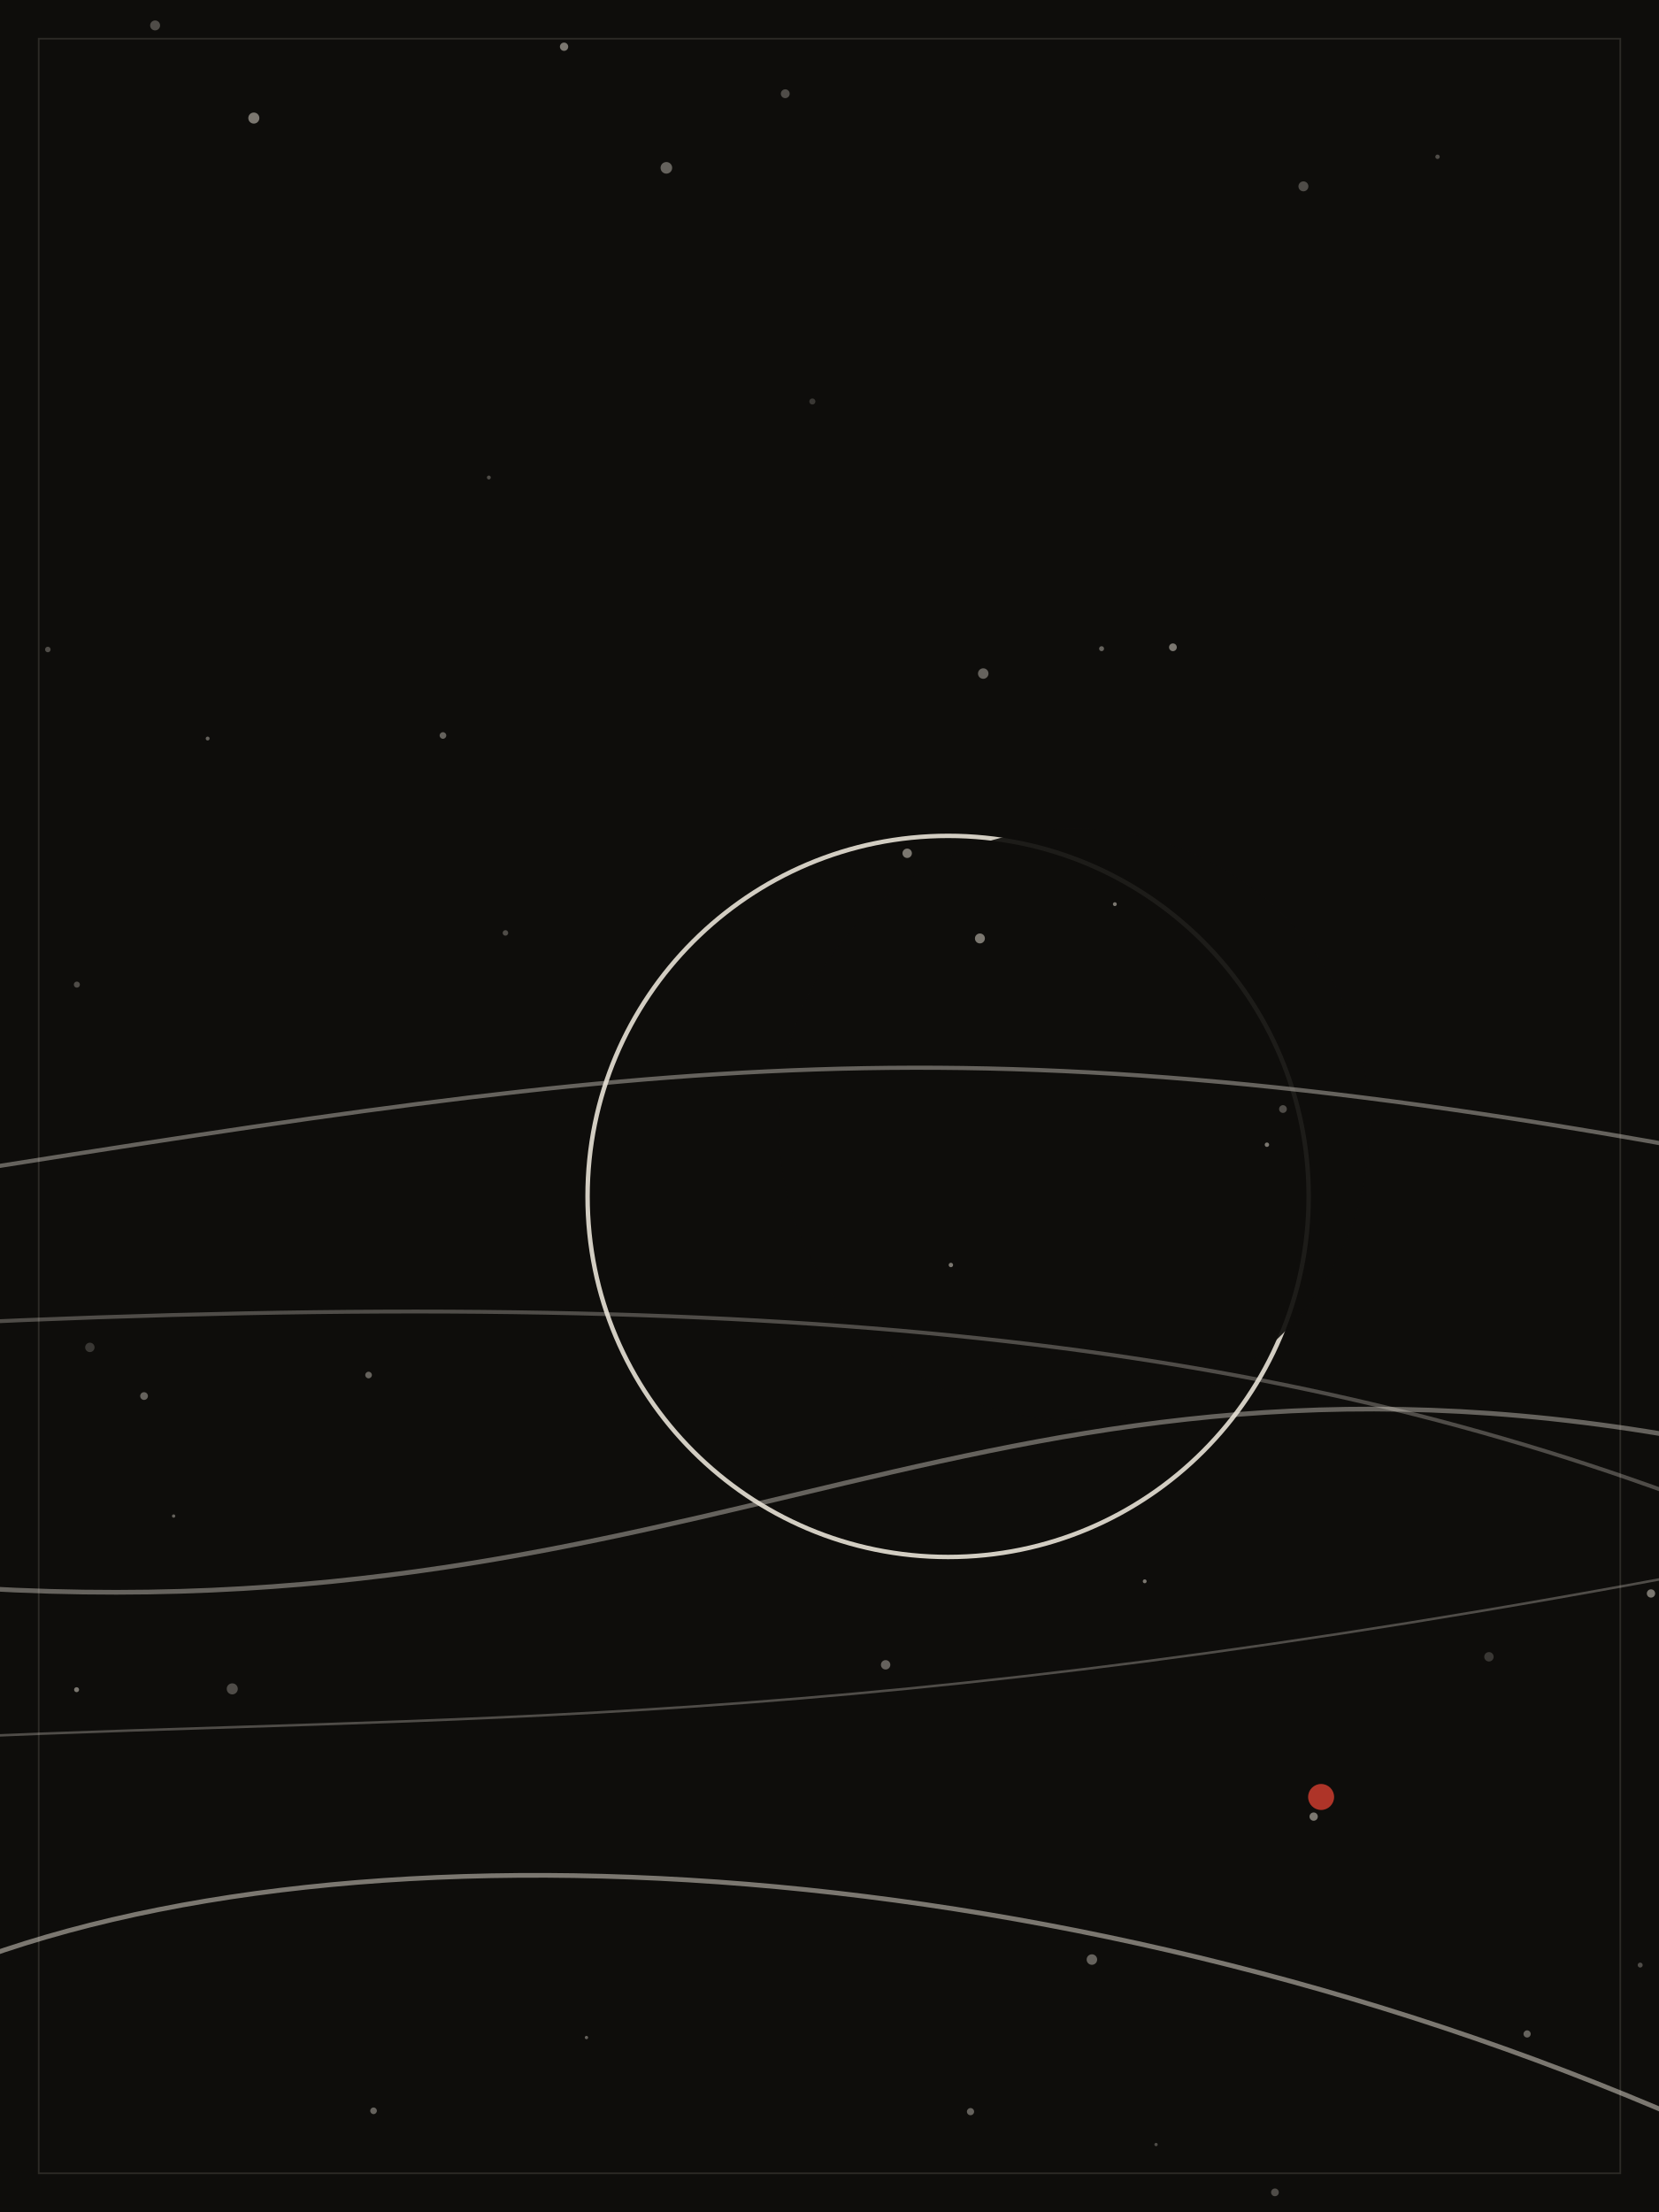
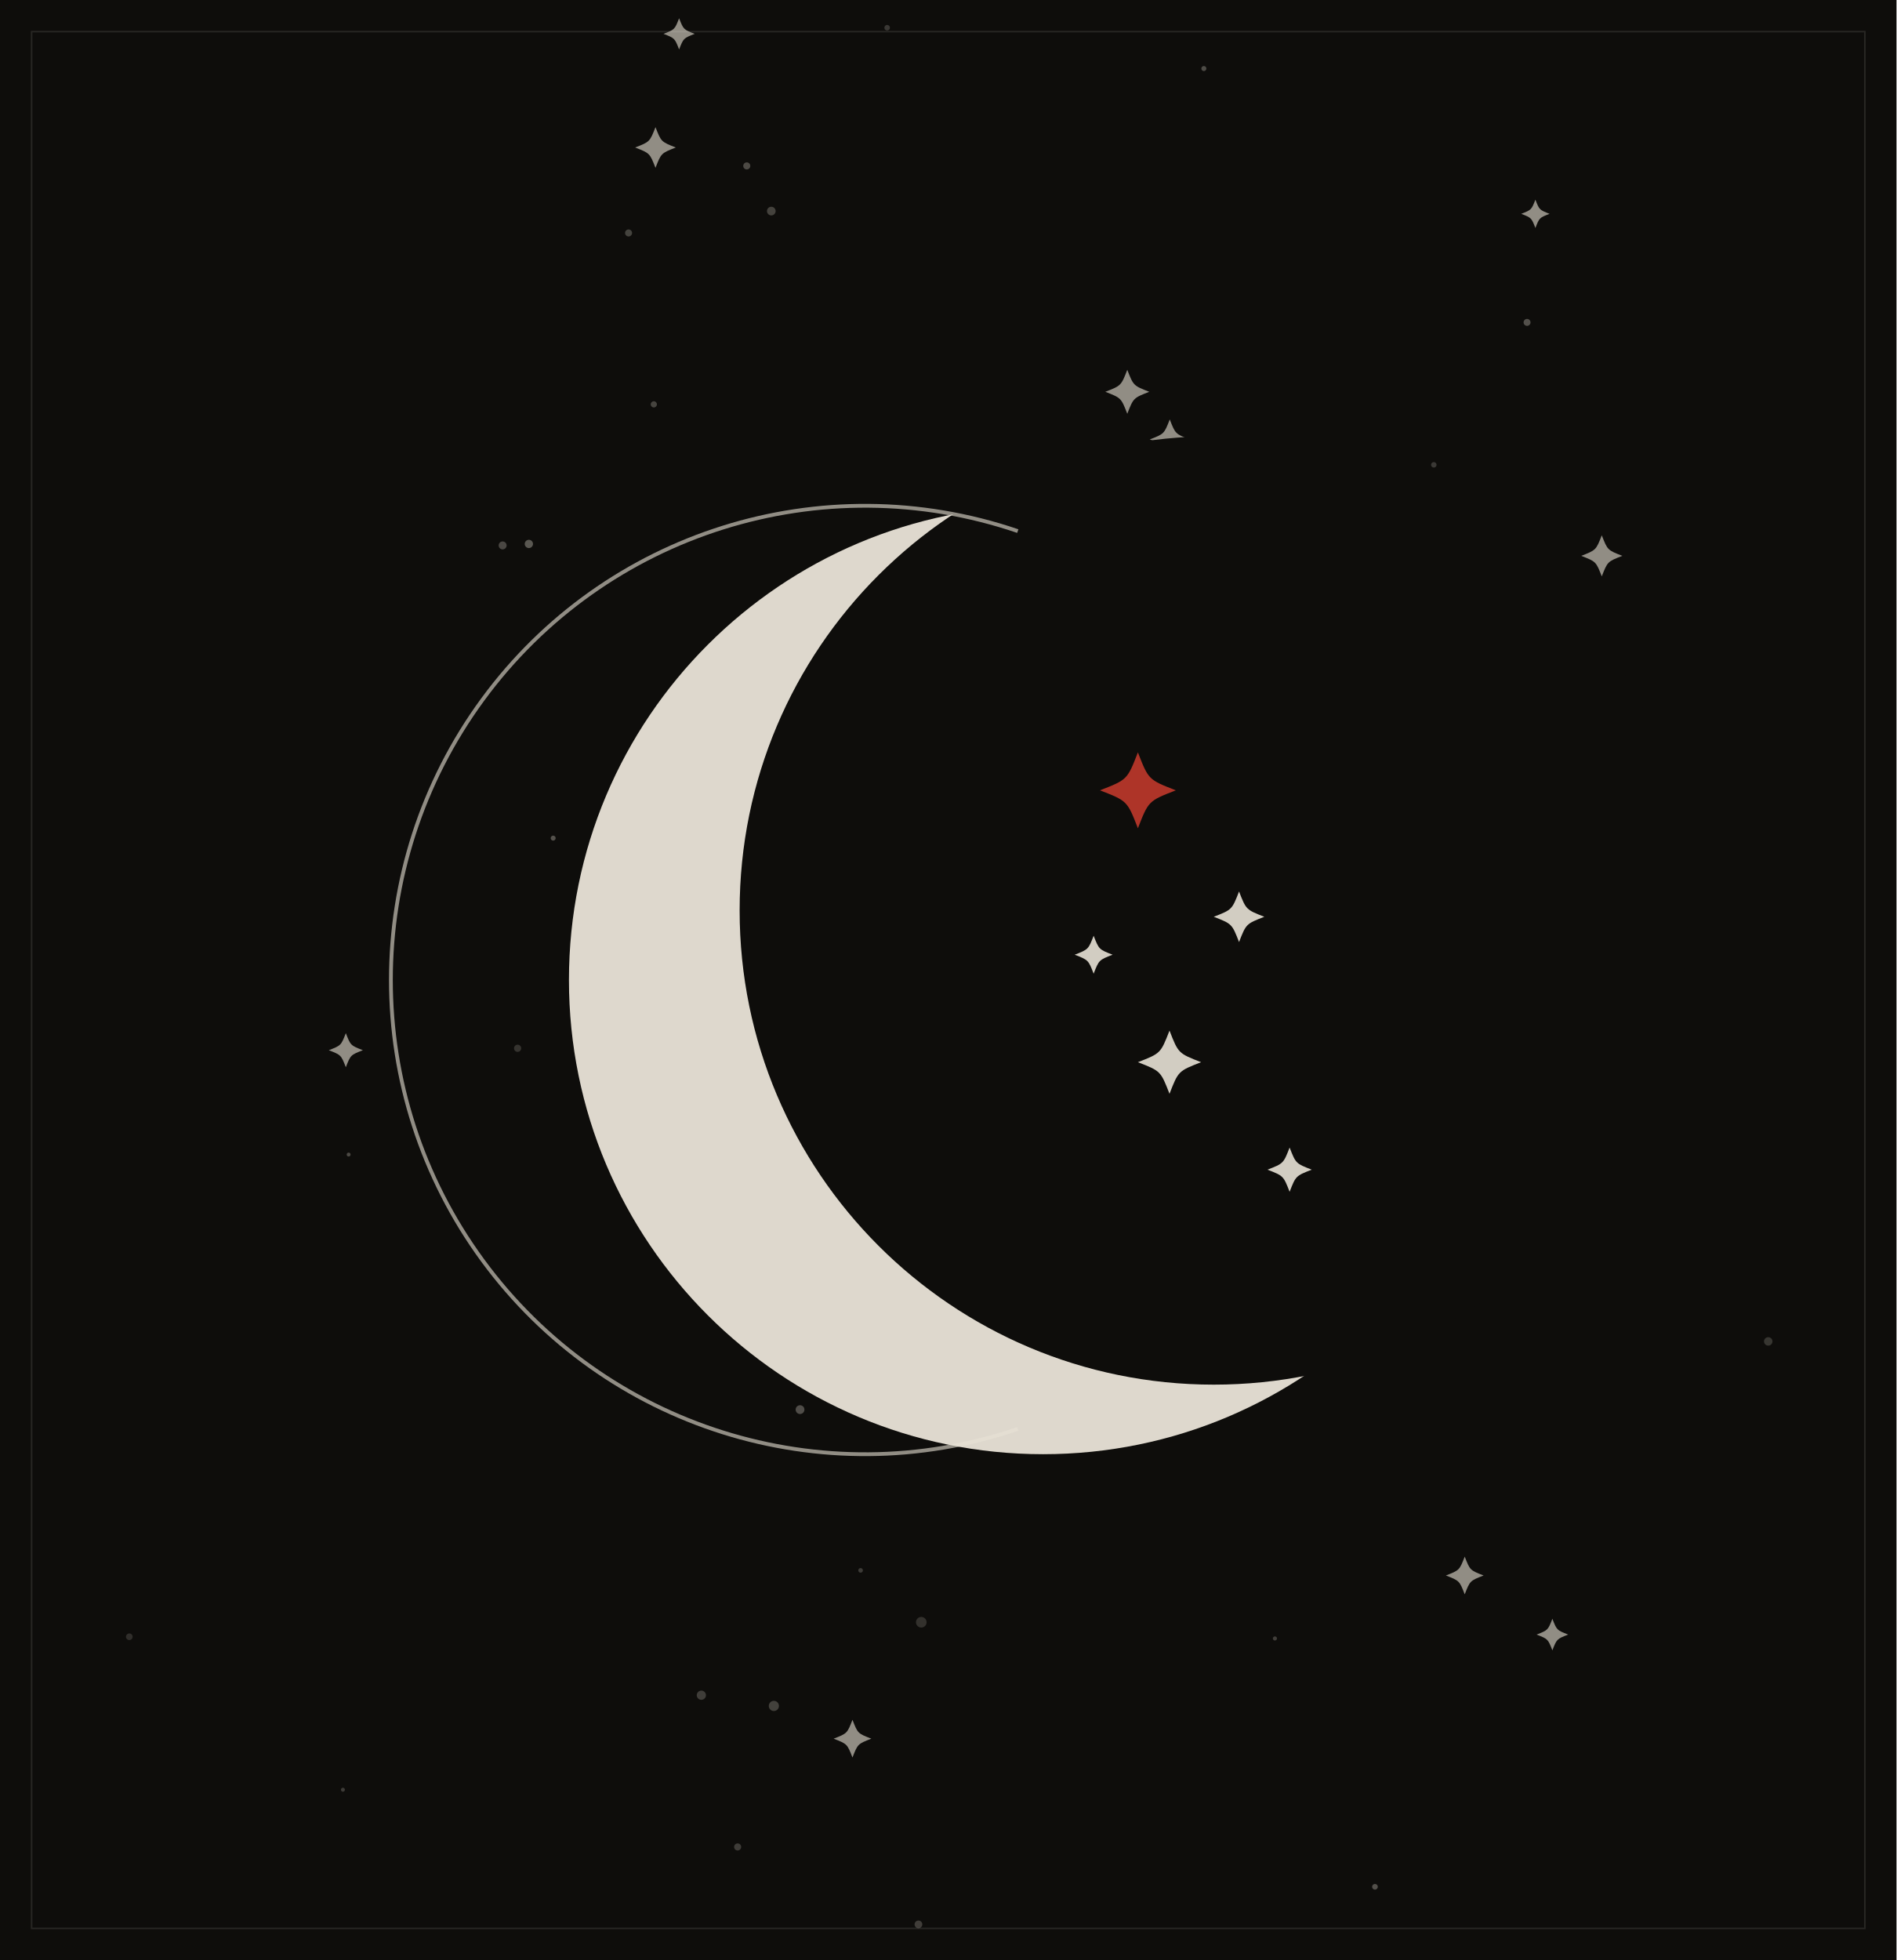
- <svg xmlns="http://www.w3.org/2000/svg" viewBox="0 0 600 800" width="600" height="800">
-   <rect width="600" height="800" fill="#0e0d0b" />
-   <rect x="14" y="14" width="572" height="772" fill="none" stroke="#e8e2d6" stroke-width="0.6" opacity="0.14" />
-   <circle cx="342.9" cy="432.7" r="130.4" fill="none" stroke="#e8e2d6" stroke-width="1.6" opacity="0.9" />
-   <circle cx="388.5" cy="406.6" r="106.9" fill="#0e0d0b" opacity="0.92" />
-   <path d="M -20 573.6 C 258.3 593.8, 356.5 471.3, 620 522" stroke="#e8e2d6" stroke-width="1.7" fill="none" opacity="0.4" />
-   <path d="M -20 424.8 C 238.5 383.9, 348.2 366.9, 620 417" stroke="#e8e2d6" stroke-width="1.5" fill="none" opacity="0.4" />
-   <path d="M -20 628.5 C 166.6 619.8, 305.4 627.1, 620 567.5" stroke="#e8e2d6" stroke-width="0.9" fill="none" opacity="0.3" />
-   <path d="M -20 478.7 C 284.1 464.4, 460.9 484.8, 620 546" stroke="#e8e2d6" stroke-width="1.4" fill="none" opacity="0.3" />
-   <path d="M -20 713.2 C 128 653.1, 392.5 669.2, 620 771.4" stroke="#e8e2d6" stroke-width="1.7" fill="none" opacity="0.5" />
-   <circle cx="477.8" cy="649.9" r="4.7" fill="#c0392b" opacity="0.9" />
-   <circle cx="182.8" cy="337.4" r="1" fill="#e8e2d6" opacity="0.3" />
-   <circle cx="418.1" cy="775.6" r="0.6" fill="#e8e2d6" opacity="0.3" />
-   <circle cx="355.6" cy="243.6" r="1.9" fill="#e8e2d6" opacity="0.4" />
-   <circle cx="351" cy="763.7" r="1.3" fill="#e8e2d6" opacity="0.4" />
-   <circle cx="320.3" cy="602.1" r="1.7" fill="#e8e2d6" opacity="0.4" />
-   <circle cx="597.1" cy="576.3" r="1.5" fill="#e8e2d6" opacity="0.5" />
-   <circle cx="241" cy="60.7" r="2.1" fill="#e8e2d6" opacity="0.4" />
-   <circle cx="328.1" cy="308.6" r="1.7" fill="#e8e2d6" opacity="0.5" />
-   <circle cx="91.8" cy="42.7" r="2" fill="#e8e2d6" opacity="0.5" />
-   <circle cx="160.2" cy="266" r="1.2" fill="#e8e2d6" opacity="0.4" />
-   <circle cx="204" cy="16.9" r="1.5" fill="#e8e2d6" opacity="0.5" />
-   <circle cx="212.1" cy="736.9" r="0.6" fill="#e8e2d6" opacity="0.4" />
-   <circle cx="414" cy="571.9" r="0.7" fill="#e8e2d6" opacity="0.5" />
-   <circle cx="135.1" cy="763.4" r="1.2" fill="#e8e2d6" opacity="0.4" />
-   <circle cx="343.9" cy="457.5" r="0.8" fill="#e8e2d6" opacity="0.5" />
-   <circle cx="458.2" cy="414" r="0.8" fill="#e8e2d6" opacity="0.5" />
-   <circle cx="475.1" cy="657" r="1.5" fill="#e8e2d6" opacity="0.5" />
-   <circle cx="293.8" cy="145.2" r="1.1" fill="#e8e2d6" opacity="0.2" />
-   <circle cx="394.9" cy="708.7" r="1.9" fill="#e8e2d6" opacity="0.4" />
-   <circle cx="464" cy="401.1" r="1.4" fill="#e8e2d6" opacity="0.3" />
-   <circle cx="398.4" cy="234.6" r="0.9" fill="#e8e2d6" opacity="0.4" />
-   <circle cx="75.1" cy="267.1" r="0.7" fill="#e8e2d6" opacity="0.4" />
-   <circle cx="176.8" cy="172.7" r="0.7" fill="#e8e2d6" opacity="0.3" />
-   <circle cx="593.2" cy="710.7" r="0.9" fill="#e8e2d6" opacity="0.3" />
-   <circle cx="84" cy="610.8" r="2" fill="#e8e2d6" opacity="0.3" />
-   <circle cx="354.4" cy="339.4" r="1.8" fill="#e8e2d6" opacity="0.5" />
-   <circle cx="552.3" cy="735.6" r="1.3" fill="#e8e2d6" opacity="0.4" />
-   <circle cx="403.2" cy="327" r="0.7" fill="#e8e2d6" opacity="0.5" />
-   <circle cx="461.1" cy="792.9" r="1.4" fill="#e8e2d6" opacity="0.3" />
-   <circle cx="62.8" cy="548.3" r="0.6" fill="#e8e2d6" opacity="0.4" />
-   <circle cx="32.5" cy="487.3" r="1.7" fill="#e8e2d6" opacity="0.2" />
-   <circle cx="17.3" cy="234.9" r="1" fill="#e8e2d6" opacity="0.3" />
-   <circle cx="133.3" cy="497.3" r="1.2" fill="#e8e2d6" opacity="0.4" />
-   <circle cx="27.8" cy="356.1" r="1.1" fill="#e8e2d6" opacity="0.3" />
-   <circle cx="519.9" cy="56.7" r="0.8" fill="#e8e2d6" opacity="0.3" />
-   <circle cx="56.1" cy="9.2" r="1.8" fill="#e8e2d6" opacity="0.3" />
-   <circle cx="284" cy="33.9" r="1.6" fill="#e8e2d6" opacity="0.3" />
-   <circle cx="52.1" cy="504.9" r="1.4" fill="#e8e2d6" opacity="0.4" />
-   <circle cx="27.7" cy="611.1" r="0.9" fill="#e8e2d6" opacity="0.5" />
-   <circle cx="538.5" cy="599.2" r="1.7" fill="#e8e2d6" opacity="0.2" />
-   <circle cx="471.4" cy="67.4" r="1.8" fill="#e8e2d6" opacity="0.3" />
-   <circle cx="424.2" cy="234.1" r="1.4" fill="#e8e2d6" opacity="0.5" />
+ <svg xmlns="http://www.w3.org/2000/svg" viewBox="0 0 600 620" width="600" height="620">
+   <rect width="600" height="620" fill="#0e0d0b" />
+   <rect x="10" y="10" width="580" height="600" fill="none" stroke="#e8e2d6" stroke-width="0.5" opacity="0.12" />
+   <circle cx="403.35" cy="518.29" r="0.65" fill="#e8e2d6" opacity="0.233" />
+   <path d="M 207.38,40.22 C 209.18,44.85 209.18,44.85 213.81,46.66 C 209.18,48.46 209.18,48.46 207.38,53.09 C 205.57,48.46 205.57,48.46 200.94,46.66 C 205.57,44.85 205.57,44.85 207.38,40.22 Z" fill="#e8e2d6" opacity="0.6" />
+   <circle cx="253.11" cy="445.9" r="1.39" fill="#e8e2d6" opacity="0.302" />
+   <path d="M 506.76,169.33 C 508.58,174.01 508.58,174.01 513.26,175.83 C 508.58,177.65 508.58,177.65 506.76,182.33 C 504.94,177.65 504.94,177.65 500.26,175.83 C 504.94,174.01 504.94,174.01 506.76,169.33 Z" fill="#e8e2d6" opacity="0.6" />
+   <path d="M 463.4,492.4 C 465.07,496.7 465.07,496.7 469.37,498.37 C 465.07,500.04 465.07,500.04 463.4,504.33 C 461.73,500.04 461.73,500.04 457.44,498.37 C 461.73,496.7 461.73,496.7 463.4,492.4 Z" fill="#e8e2d6" opacity="0.6" />
+   <circle cx="380.87" cy="21.68" r="0.8" fill="#e8e2d6" opacity="0.291" />
+   <circle cx="167.32" cy="172.06" r="1.31" fill="#e8e2d6" opacity="0.347" />
+   <path d="M 491.13,512.06 C 492.53,515.66 492.53,515.66 496.13,517.06 C 492.53,518.46 492.53,518.46 491.13,522.05 C 489.73,518.46 489.73,518.46 486.14,517.06 C 489.73,515.66 489.73,515.66 491.13,512.06 Z" fill="#e8e2d6" opacity="0.6" />
+   <circle cx="40.91" cy="517.75" r="1.05" fill="#e8e2d6" opacity="0.159" />
+   <path d="M 269.7,544.02 C 271.37,548.32 271.37,548.32 275.67,549.99 C 271.37,551.66 271.37,551.66 269.7,555.95 C 268.03,551.66 268.03,551.66 263.74,549.99 C 268.03,548.32 268.03,548.32 269.7,544.02 Z" fill="#e8e2d6" opacity="0.6" />
+   <circle cx="490.31" cy="333.64" r="0.76" fill="#e8e2d6" opacity="0.341" />
+   <circle cx="435" cy="596.84" r="0.9" fill="#e8e2d6" opacity="0.31" />
+   <circle cx="244.83" cy="539.63" r="1.61" fill="#e8e2d6" opacity="0.244" />
+   <circle cx="221.89" cy="536.24" r="1.46" fill="#e8e2d6" opacity="0.226" />
+   <path d="M 485.76,63.16 C 487.01,66.38 487.01,66.38 490.24,67.64 C 487.01,68.89 487.01,68.89 485.76,72.12 C 484.5,68.89 484.5,68.89 481.28,67.64 C 484.5,66.38 484.5,66.38 485.76,63.16 Z" fill="#e8e2d6" opacity="0.6" />
+   <path d="M 503.48,325.13 C 505.01,329.05 505.01,329.05 508.93,330.58 C 505.01,332.1 505.01,332.1 503.48,336.02 C 501.96,332.1 501.96,332.1 498.04,330.58 C 501.96,329.05 501.96,329.05 503.48,325.13 Z" fill="#e8e2d6" opacity="0.6" />
+   <circle cx="198.86" cy="73.69" r="1.11" fill="#e8e2d6" opacity="0.253" />
+   <path d="M 109.41,326.81 C 110.92,330.7 110.92,330.7 114.81,332.21 C 110.92,333.72 110.92,333.72 109.41,337.6 C 107.9,333.72 107.9,333.72 104.02,332.21 C 107.9,330.7 107.9,330.7 109.41,326.81 Z" fill="#e8e2d6" opacity="0.6" />
+   <circle cx="272.27" cy="496.75" r="0.73" fill="#e8e2d6" opacity="0.215" />
+   <circle cx="108.49" cy="566.14" r="0.63" fill="#e8e2d6" opacity="0.217" />
+   <circle cx="244.02" cy="66.77" r="1.37" fill="#e8e2d6" opacity="0.248" />
+   <circle cx="233.37" cy="584.24" r="1.12" fill="#e8e2d6" opacity="0.22" />
+   <circle cx="559.42" cy="424.32" r="1.34" fill="#e8e2d6" opacity="0.191" />
+   <circle cx="502.5" cy="305.75" r="1.05" fill="#e8e2d6" opacity="0.203" />
+   <circle cx="110.3" cy="365.22" r="0.62" fill="#e8e2d6" opacity="0.283" />
+   <path d="M 370.08,132.68 C 371.85,137.24 371.85,137.24 376.4,139.01 C 371.85,140.78 371.85,140.78 370.08,145.33 C 368.31,140.78 368.31,140.78 363.76,139.01 C 368.31,137.24 368.31,137.24 370.08,132.68 Z" fill="#e8e2d6" opacity="0.6" />
+   <circle cx="280.67" cy="8.77" r="0.88" fill="#e8e2d6" opacity="0.201" />
+   <path d="M 356.64,116.98 C 358.59,121.99 358.59,121.99 363.6,123.94 C 358.59,125.88 358.59,125.88 356.64,130.89 C 354.7,125.88 354.7,125.88 349.69,123.94 C 354.7,121.99 354.7,121.99 356.64,116.98 Z" fill="#e8e2d6" opacity="0.6" />
+   <circle cx="290.57" cy="608.73" r="1.22" fill="#e8e2d6" opacity="0.227" />
+   <circle cx="449.33" cy="194.73" r="1.16" fill="#e8e2d6" opacity="0.177" />
+   <circle cx="291.47" cy="513.16" r="1.68" fill="#e8e2d6" opacity="0.17" />
+   <circle cx="439.82" cy="173.75" r="0.64" fill="#e8e2d6" opacity="0.189" />
+   <circle cx="483.12" cy="101.98" r="1.1" fill="#e8e2d6" opacity="0.316" />
+   <circle cx="206.85" cy="127.91" r="0.98" fill="#e8e2d6" opacity="0.259" />
+   <circle cx="236.26" cy="52.48" r="1.12" fill="#e8e2d6" opacity="0.284" />
+   <circle cx="163.76" cy="331.6" r="1.14" fill="#e8e2d6" opacity="0.177" />
+   <circle cx="453.62" cy="147.04" r="0.87" fill="#e8e2d6" opacity="0.207" />
+   <circle cx="175.01" cy="265.12" r="0.79" fill="#e8e2d6" opacity="0.32" />
+   <path d="M 214.85,5.77 C 216.24,9.33 216.24,9.33 219.79,10.71 C 216.24,12.09 216.24,12.09 214.85,15.64 C 213.47,12.09 213.47,12.09 209.92,10.71 C 213.47,9.33 213.47,9.33 214.85,5.77 Z" fill="#e8e2d6" opacity="0.6" />
+   <circle cx="159.02" cy="172.53" r="1.26" fill="#e8e2d6" opacity="0.276" />
+   <circle cx="330" cy="310" r="150" fill="#e8e2d6" opacity="0.95" />
+   <circle cx="384" cy="288" r="150" fill="#0e0d0b" opacity="1" />
+   <path d="M 322,168 A 150,150 0 1 0 322,452" fill="none" stroke="#e8e2d6" stroke-width="1.2" opacity="0.6" />
+   <path d="M 360,238 C 363.36,246.64 363.36,246.64 372,250 C 363.36,253.36 363.36,253.36 360,262 C 356.64,253.36 356.64,253.36 348,250 C 356.64,246.64 356.64,246.64 360,238 Z" fill="#c0392b" opacity="0.9" />
+   <path d="M 392,282 C 394.24,287.76 394.24,287.76 400,290 C 394.24,292.24 394.24,292.24 392,298 C 389.76,292.24 389.76,292.24 384,290 C 389.76,287.76 389.76,287.76 392,282 Z" fill="#e8e2d6" opacity="0.9" />
+   <path d="M 370,326 C 372.8,333.2 372.8,333.2 380,336 C 372.8,338.8 372.8,338.8 370,346 C 367.2,338.8 367.2,338.8 360,336 C 367.2,333.2 367.2,333.2 370,326 Z" fill="#e8e2d6" opacity="0.9" />
+   <path d="M 408,363 C 409.96,368.04 409.96,368.04 415,370 C 409.96,371.96 409.96,371.96 408,377 C 406.04,371.96 406.04,371.96 401,370 C 406.04,368.04 406.04,368.04 408,363 Z" fill="#e8e2d6" opacity="0.9" />
+   <path d="M 346,296 C 347.68,300.32 347.68,300.32 352,302 C 347.68,303.68 347.68,303.68 346,308 C 344.32,303.68 344.32,303.68 340,302 C 344.32,300.32 344.32,300.32 346,296 Z" fill="#e8e2d6" opacity="0.9" />
</svg>
